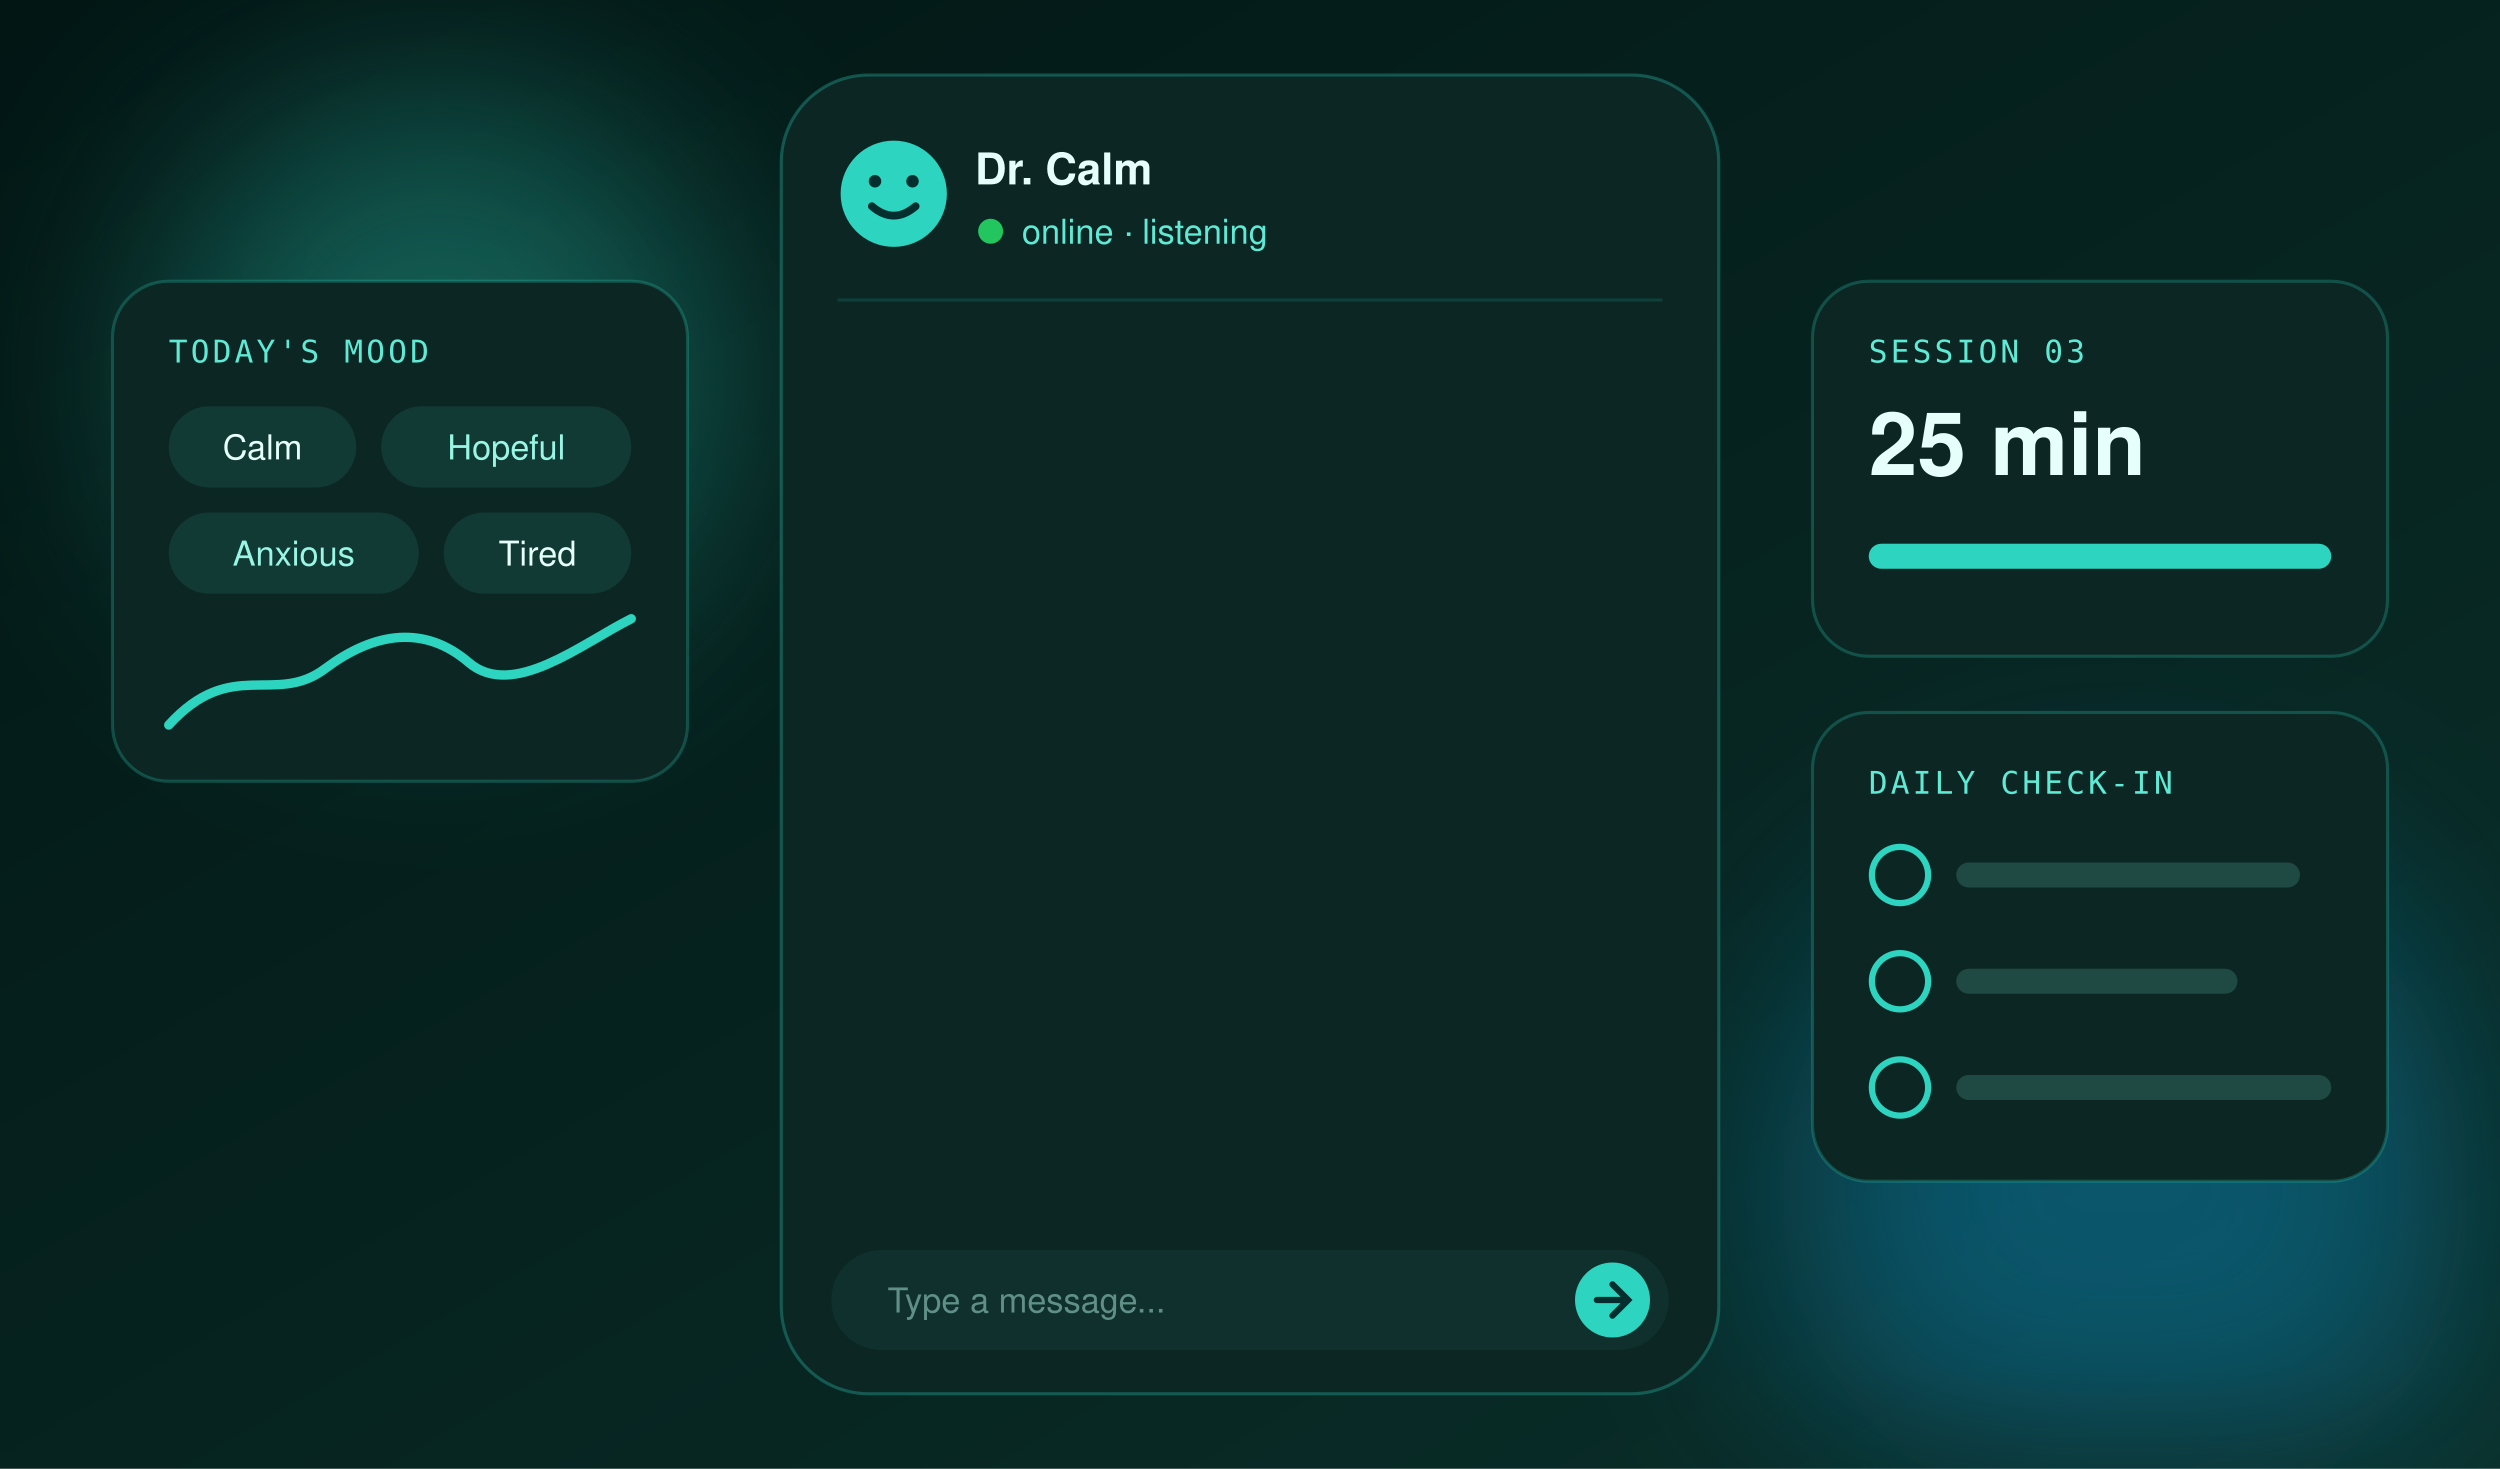
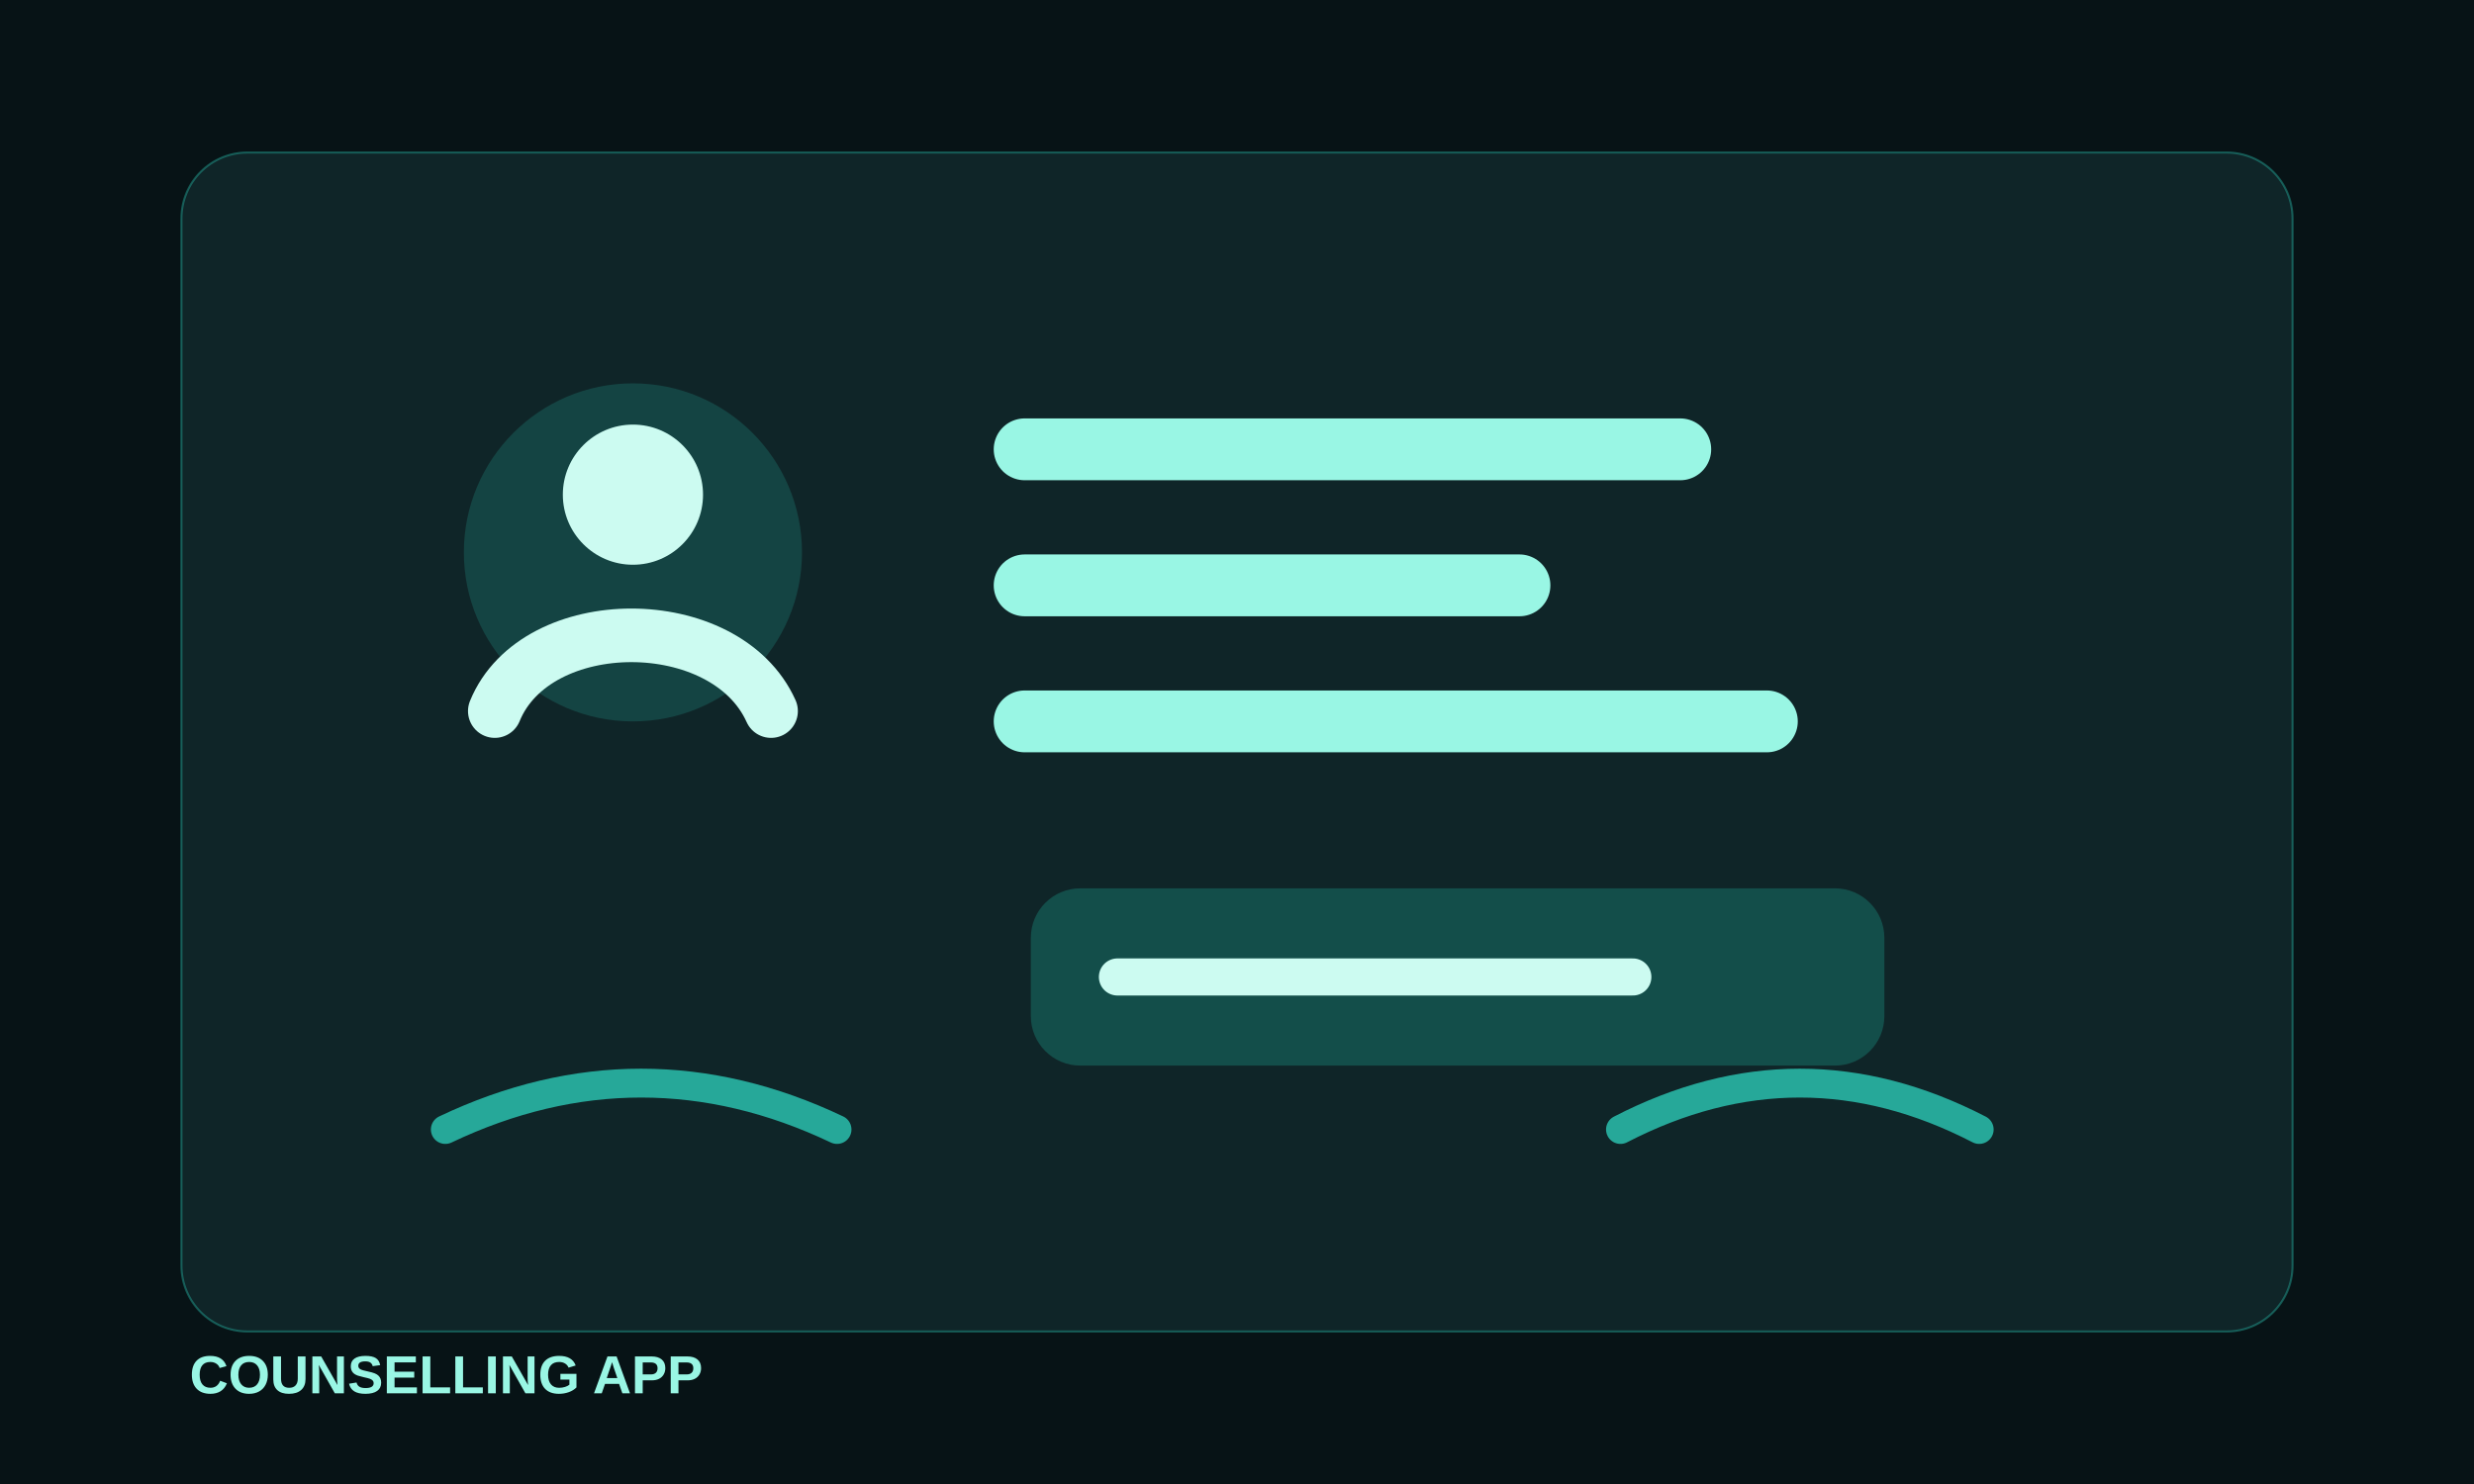
- <svg xmlns="http://www.w3.org/2000/svg" viewBox="0 0 800 470" width="800" height="470">
-   <defs>
-     <linearGradient id="bg" x1="0" y1="0" x2="1" y2="1">
-       <stop offset="0" stop-color="#021614" />
-       <stop offset="1" stop-color="#0a2f2a" />
-     </linearGradient>
-     <filter id="blur" x="-50%" y="-50%" width="200%" height="200%">
-       <feGaussianBlur stdDeviation="34" />
-     </filter>
-   </defs>
-   <style>
-     .f{font-family:'Segoe UI',Helvetica,Arial,sans-serif}
-     .m{font-family:Consolas,Menlo,monospace}
-     .pop{opacity:0;animation:pop 9s ease-out infinite both}
-     @keyframes pop{0%,3%{opacity:0;transform:translateY(12px)}9%,88%{opacity:1;transform:translateY(0)}95%,100%{opacity:0;transform:translateY(0)}}
-     .float{animation:float 7s ease-in-out infinite alternate}
-     @keyframes float{from{transform:translate(0,0)}to{transform:translate(40px,-30px)}}
-     .breathe{transform-box:fill-box;transform-origin:center;animation:breathe 5s ease-in-out infinite}
-     @keyframes breathe{0%,100%{transform:scale(.6)}45%,55%{transform:scale(1)}}
-     .pulse{animation:pulse 1.6s ease-in-out infinite}
-     @keyframes pulse{0%,100%{opacity:1}50%{opacity:.3}}
-     .fill{transform-box:fill-box;transform-origin:left;animation:fill 9s ease-in-out infinite}
-     @keyframes fill{0%{transform:scaleX(.05)}80%,100%{transform:scaleX(1)}}
-     .chip{animation:chip 6s ease-in-out infinite}
-     @keyframes chip{0%,40%{fill:#123a35}50%,90%{fill:#2dd4bf}100%{fill:#123a35}}
-     .draw{stroke-dasharray:200;animation:draw 6s ease-out infinite}
-     @keyframes draw{0%{stroke-dashoffset:200}60%,100%{stroke-dashoffset:0}}
-   </style>
-   <rect width="800" height="470" fill="url(#bg)" />
-   <g filter="url(#blur)" opacity="0.35">
-     <circle class="float" cx="140" cy="120" r="90" fill="#2dd4bf" />
-     <circle class="float" cx="680" cy="380" r="110" fill="#0ea5e9" style="animation-delay:-3s" />
-   </g>
-   <rect x="36" y="90" width="184" height="160" rx="18" fill="#0b2623" stroke="#2dd4bf" stroke-opacity="0.25" />
-   <text x="54" y="116" class="m" font-size="10" fill="#5eead4" letter-spacing="1">TODAY'S MOOD</text>
-   <rect class="chip" x="54" y="130" width="60" height="26" rx="13" fill="#123a35" />
-   <text x="84" y="147" class="f" font-size="11" fill="#e6fffa" text-anchor="middle">Calm</text>
-   <rect x="122" y="130" width="80" height="26" rx="13" fill="#123a35" />
-   <text x="162" y="147" class="f" font-size="11" fill="#99f6e4" text-anchor="middle">Hopeful</text>
-   <rect x="54" y="164" width="80" height="26" rx="13" fill="#123a35" />
-   <text x="94" y="181" class="f" font-size="11" fill="#99f6e4" text-anchor="middle">Anxious</text>
-   <rect class="chip" x="142" y="164" width="60" height="26" rx="13" fill="#123a35" style="animation-delay:-3s" />
-   <text x="172" y="181" class="f" font-size="11" fill="#e6fffa" text-anchor="middle">Tired</text>
-   <path class="draw" d="M54 232 C74 210 88 226 104 214 S136 200 150 212 S186 206 202 198" fill="none" stroke="#2dd4bf" stroke-width="3" stroke-linecap="round" />
-   <rect x="250" y="24" width="300" height="422" rx="28" fill="#0b2623" stroke="#2dd4bf" stroke-opacity="0.3" />
-   <circle cx="286" cy="62" r="17" fill="#2dd4bf" />
-   <path d="M279 66 Q286 72 293 66" stroke="#042f2e" stroke-width="2.5" fill="none" stroke-linecap="round" />
-   <circle cx="280" cy="58" r="2" fill="#042f2e" />
-   <circle cx="292" cy="58" r="2" fill="#042f2e" />
-   <text x="312" y="59" class="f" font-size="14" font-weight="700" fill="#e6fffa">Dr. Calm</text>
-   <circle class="pulse" cx="317" cy="74" r="4" fill="#22c55e" />
-   <text x="327" y="78" class="f" font-size="11" fill="#5eead4">online · listening</text>
-   <line x1="268" y1="96" x2="532" y2="96" stroke="#2dd4bf" stroke-opacity="0.15" />
-   <g class="pop">
-     <rect x="270" y="110" width="206" height="36" rx="14" fill="#123a35" />
-     <text x="284" y="133" class="f" font-size="12" fill="#ccfbf1">Hi! How are you feeling today?</text>
-   </g>
-   <g class="pop" style="animation-delay:1s">
-     <rect x="352" y="156" width="178" height="36" rx="14" fill="#2dd4bf" />
-     <text x="366" y="179" class="f" font-size="12" fill="#042f2e">A bit stressed about exams.</text>
-   </g>
-   <g class="pop" style="animation-delay:2s">
-     <rect x="270" y="202" width="232" height="36" rx="14" fill="#123a35" />
-     <text x="284" y="225" class="f" font-size="12" fill="#ccfbf1">That's okay. Let's breathe together.</text>
-   </g>
-   <g class="pop" style="animation-delay:3s">
-     <rect x="270" y="248" width="190" height="96" rx="16" fill="#123a35" />
-     <circle class="breathe" cx="318" cy="296" r="30" fill="#2dd4bf" opacity="0.25" />
-     <circle class="breathe" cx="318" cy="296" r="18" fill="#2dd4bf" />
-     <text x="360" y="292" class="f" font-size="12" font-weight="600" fill="#ccfbf1">Breathe in...</text>
-     <text x="360" y="310" class="m" font-size="11" fill="#5eead4">4 · 7 · 8</text>
-   </g>
-   <g class="pop" style="animation-delay:4.2s">
-     <rect x="384" y="354" width="146" height="34" rx="14" fill="#2dd4bf" />
-     <text x="398" y="376" class="f" font-size="12" fill="#042f2e">Thanks, that helps!</text>
-   </g>
-   <rect x="266" y="400" width="268" height="32" rx="16" fill="#0f302c" />
-   <text x="284" y="420" class="f" font-size="11" fill="#5f8f88">Type a message...</text>
-   <circle cx="516" cy="416" r="12" fill="#2dd4bf" />
-   <path d="M511 416 H520 M516 411 L521 416 L516 421" stroke="#042f2e" stroke-width="2" fill="none" stroke-linecap="round" />
-   <rect x="580" y="90" width="184" height="120" rx="18" fill="#0b2623" stroke="#2dd4bf" stroke-opacity="0.25" />
-   <text x="598" y="116" class="m" font-size="10" fill="#5eead4" letter-spacing="1">SESSION 03</text>
-   <text x="598" y="152" class="f" font-size="28" font-weight="800" fill="#e6fffa">25 min</text>
-   <rect x="598" y="174" width="148" height="8" rx="4" fill="#123a35" />
-   <rect class="fill" x="598" y="174" width="148" height="8" rx="4" fill="#2dd4bf" />
-   <rect x="580" y="228" width="184" height="150" rx="18" fill="#0b2623" stroke="#2dd4bf" stroke-opacity="0.25" />
-   <text x="598" y="254" class="m" font-size="10" fill="#5eead4" letter-spacing="1">DAILY CHECK-IN</text>
-   <g>
-     <circle cx="608" cy="280" r="9" fill="none" stroke="#2dd4bf" stroke-width="2" />
-     <g class="pop" style="animation-delay:1.5s">
-       <circle cx="608" cy="280" r="9" fill="#2dd4bf" />
-       <path d="M604 280 L607 283 L612 277" stroke="#042f2e" stroke-width="2" fill="none" />
-     </g>
-     <rect x="626" y="276" width="110" height="8" rx="4" fill="#1f4a44" />
-     <circle cx="608" cy="314" r="9" fill="none" stroke="#2dd4bf" stroke-width="2" />
-     <g class="pop" style="animation-delay:2.7s">
-       <circle cx="608" cy="314" r="9" fill="#2dd4bf" />
-       <path d="M604 314 L607 317 L612 311" stroke="#042f2e" stroke-width="2" fill="none" />
-     </g>
-     <rect x="626" y="310" width="90" height="8" rx="4" fill="#1f4a44" />
-     <circle cx="608" cy="348" r="9" fill="none" stroke="#2dd4bf" stroke-width="2" />
-     <g class="pop" style="animation-delay:3.9s">
-       <circle cx="608" cy="348" r="9" fill="#2dd4bf" />
-       <path d="M604 348 L607 351 L612 345" stroke="#042f2e" stroke-width="2" fill="none" />
-     </g>
-     <rect x="626" y="344" width="120" height="8" rx="4" fill="#1f4a44" />
-   </g>
+ <svg xmlns="http://www.w3.org/2000/svg" width="1200" height="720" viewBox="0 0 1200 720" fill="none">
+   <rect width="1200" height="720" fill="#071316" />
+   <rect x="88" y="74" width="1024" height="572" rx="32" fill="#0f2528" stroke="#2dd4bf" stroke-opacity=".35" />
+   <circle cx="307" cy="268" r="82" fill="#2dd4bf" fill-opacity=".18" />
+   <circle cx="307" cy="240" r="34" fill="#ccfbf1" />
+   <path d="M240 345c20-49 112-49 134 0" stroke="#ccfbf1" stroke-width="26" stroke-linecap="round" />
+   <path d="M497 218h318M497 284h240M497 350h360" stroke="#99f6e4" stroke-width="30" stroke-linecap="round" />
+   <rect x="500" y="431" width="414" height="86" rx="24" fill="#134e4a" />
+   <path d="M542 474h250" stroke="#ccfbf1" stroke-width="18" stroke-linecap="round" />
+   <path d="M216 548c63-30 127-30 190 0M786 548c58-30 116-30 174 0" stroke="#2dd4bf" stroke-width="14" stroke-linecap="round" opacity=".75" />
+   <text x="92" y="676" fill="#99f6e4" font-family="Arial, sans-serif" font-size="26" font-weight="700">COUNSELLING APP</text>
</svg>
